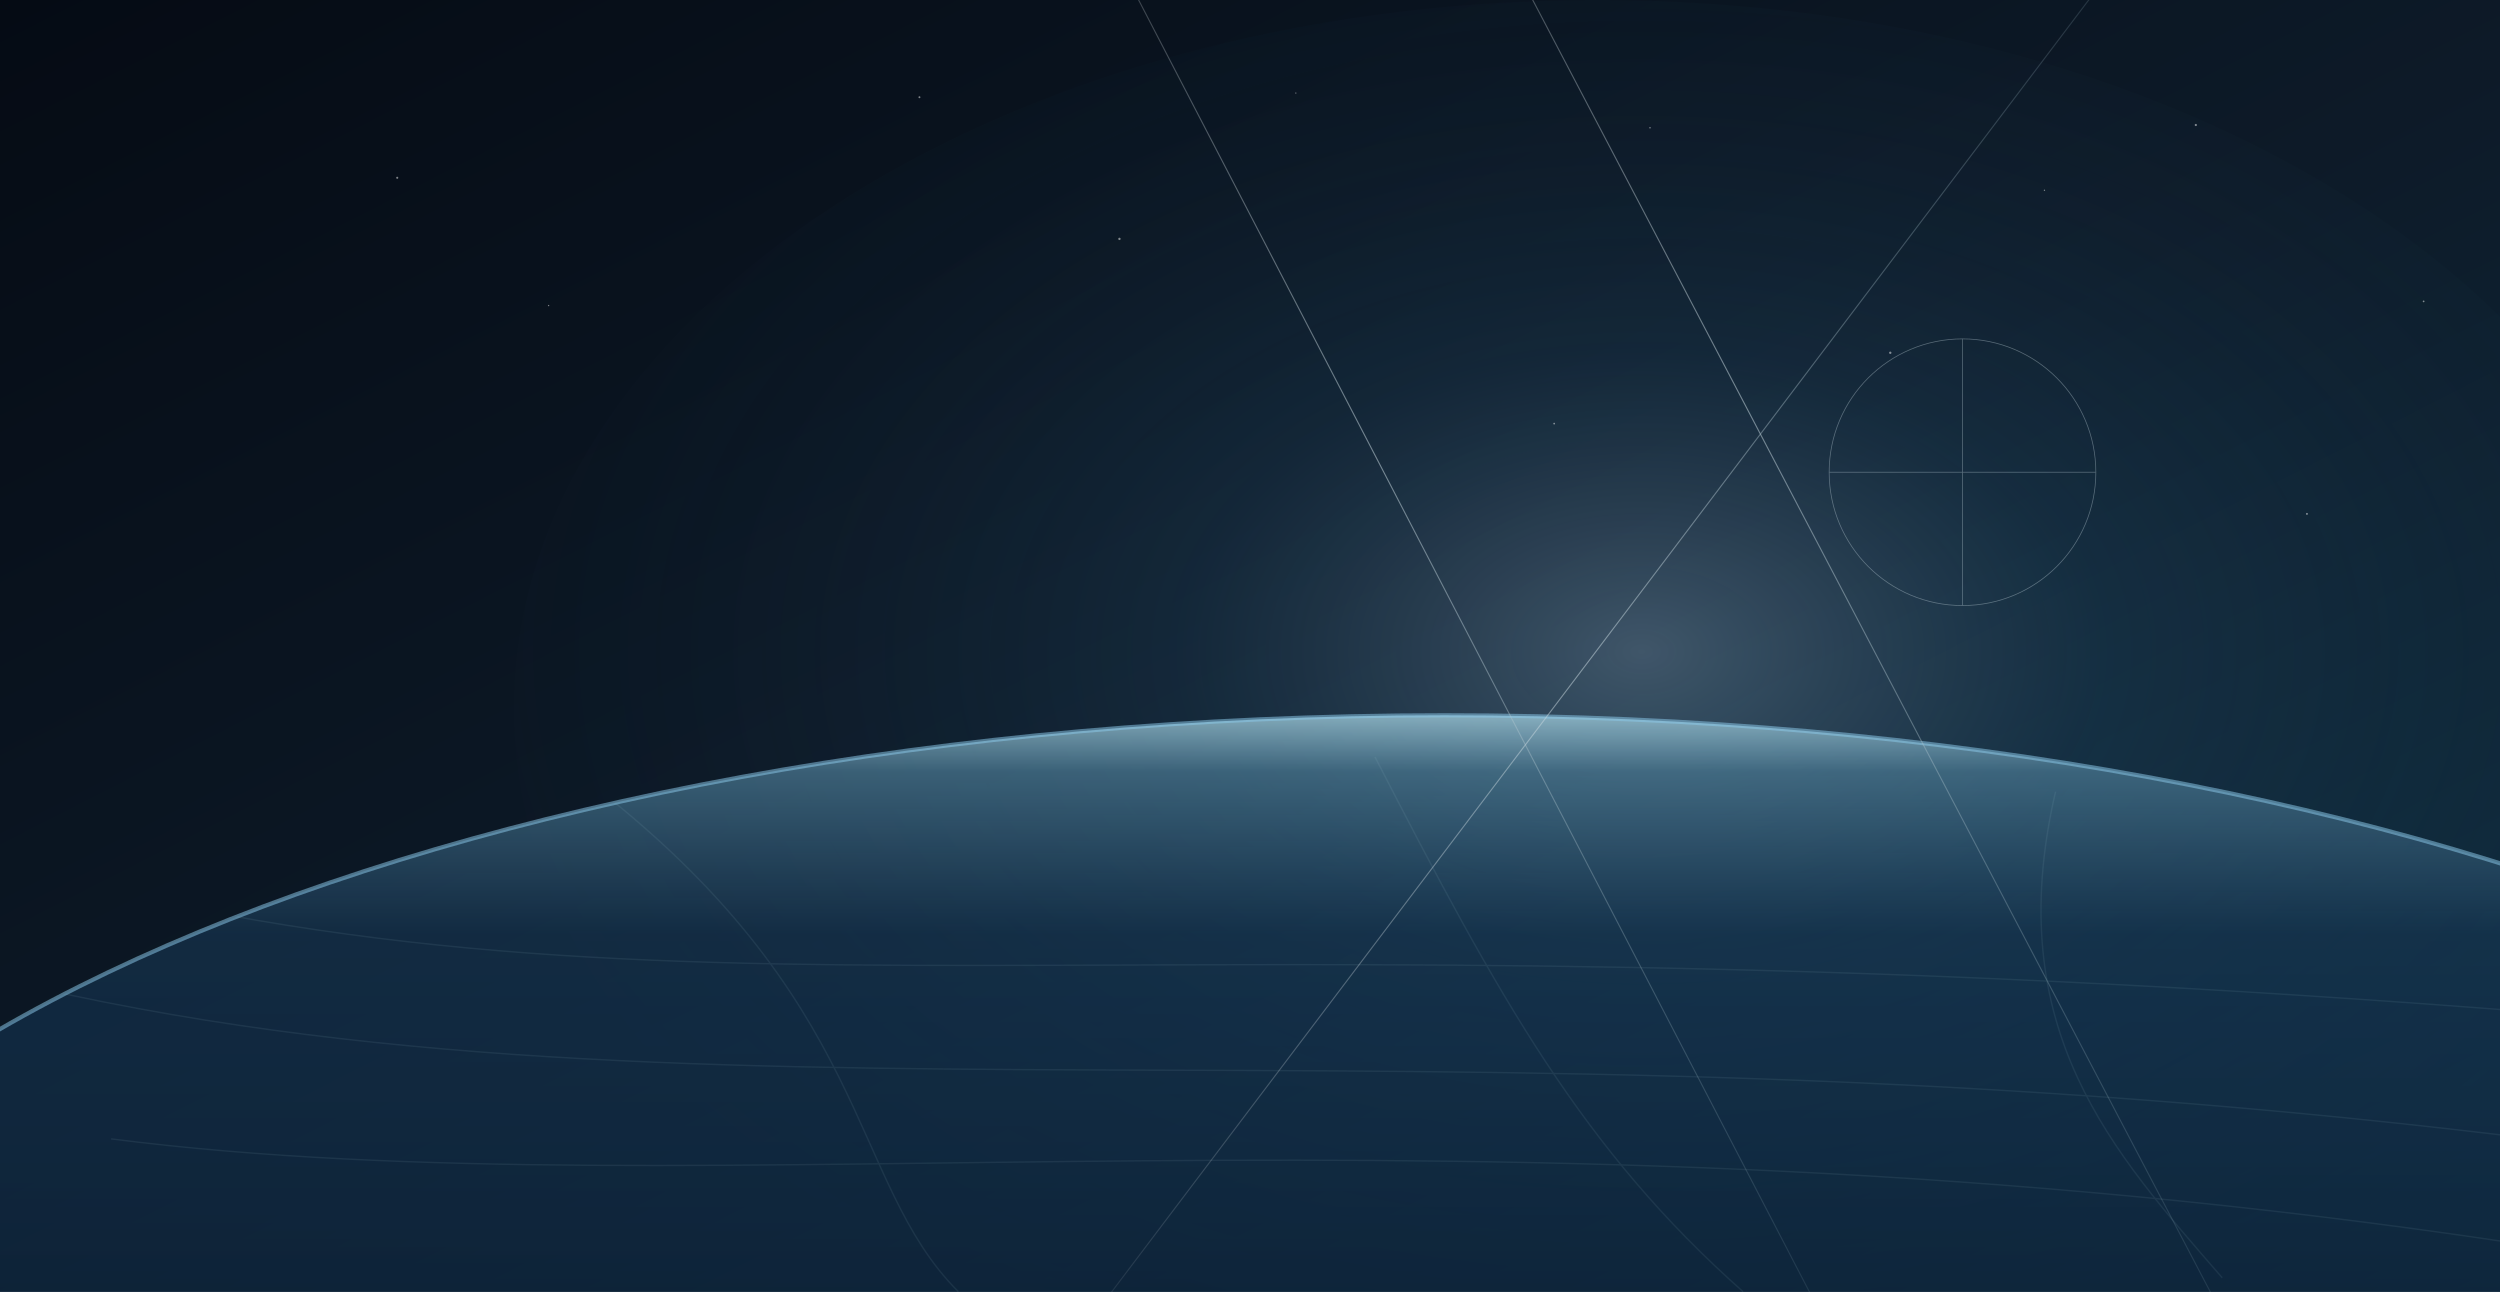
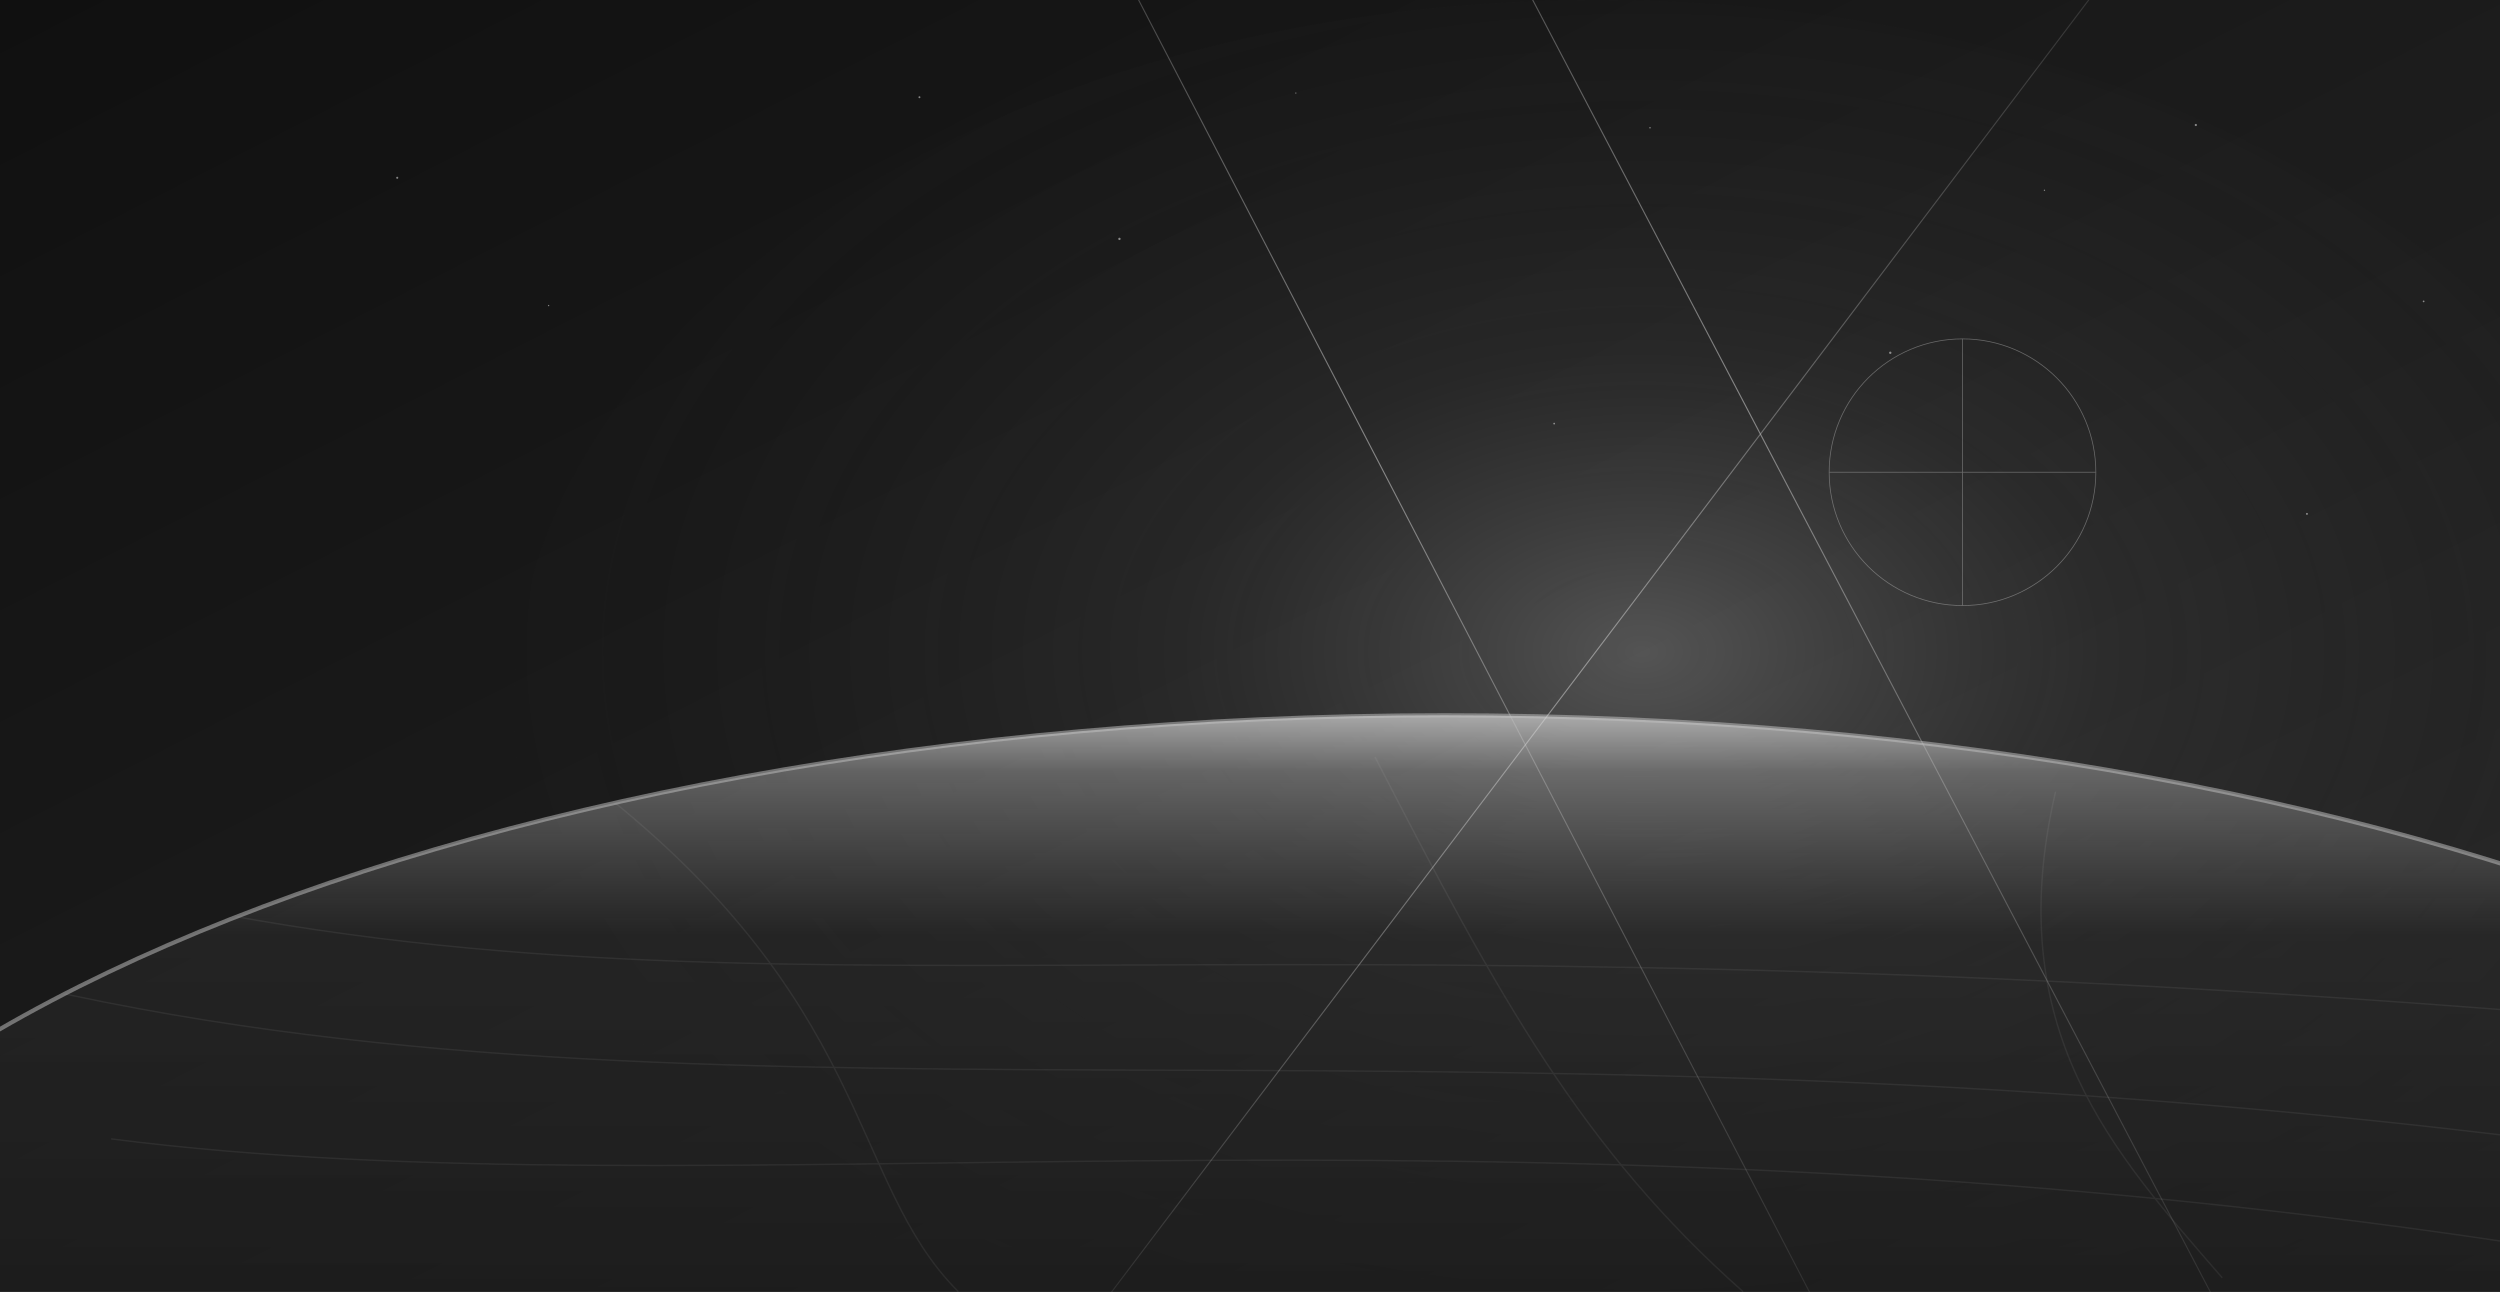
<svg xmlns="http://www.w3.org/2000/svg" width="1800" height="930" viewBox="0 0 1800 930">
  <defs>
    <linearGradient id="night" x1="0" y1="0" x2="1" y2="1">
-       <stop stop-color="#050b14" />
-       <stop offset=".52" stop-color="#0d1a28" />
-       <stop offset="1" stop-color="#0f3043" />
+       <stop stop-color="#101010" />
+       <stop offset=".52" stop-color="#1c1c1c" />
+       <stop offset="1" stop-color="#282828" />
    </linearGradient>
    <radialGradient id="rise" cx="52%" cy="46%" r="60%">
-       <stop stop-color="#b7dcfa" stop-opacity=".3" />
-       <stop offset=".35" stop-color="#32688a" stop-opacity=".19" />
-       <stop offset="1" stop-color="#081523" stop-opacity="0" />
+       <stop stop-color="#d4d4d4" stop-opacity=".3" />
+       <stop offset=".35" stop-color="#606060" stop-opacity=".19" />
+       <stop offset="1" stop-color="#101010" stop-opacity="0" />
    </radialGradient>
    <linearGradient id="globe" x1="0" y1="0" x2="0" y2="1">
-       <stop stop-color="#9ac6d6" stop-opacity=".8" />
-       <stop offset=".035" stop-color="#48758e" stop-opacity=".75" />
-       <stop offset=".14" stop-color="#153450" stop-opacity=".65" />
-       <stop offset=".6" stop-color="#061425" />
-       <stop offset="1" stop-color="#02070e" />
+       <stop stop-color="#c1c1c1" stop-opacity=".8" />
+       <stop offset=".035" stop-color="#787878" stop-opacity=".75" />
+       <stop offset=".14" stop-color="#282828" stop-opacity=".65" />
+       <stop offset=".6" stop-color="#101010" />
+       <stop offset="1" stop-color="#000000" />
    </linearGradient>
    <linearGradient id="orbit" x1="0" y1="0" x2="1" y2="0">
-       <stop stop-color="#fff" stop-opacity="0" />
-       <stop offset=".45" stop-color="#c5d5dc" stop-opacity=".54" />
-       <stop offset="1" stop-color="#7b9caa" stop-opacity=".07" />
+       <stop stop-color="#ffffff" stop-opacity="0" />
+       <stop offset=".45" stop-color="#d4d4d4" stop-opacity=".54" />
+       <stop offset="1" stop-color="#919191" stop-opacity=".07" />
    </linearGradient>
    <clipPath id="horizon">
      <ellipse cx="1040" cy="1080" rx="1300" ry="565" />
    </clipPath>
  </defs>
  <rect width="1800" height="930" fill="url(#night)" />
  <ellipse cx="1150" cy="510" rx="780" ry="510" fill="url(#rise)" />
  <g fill="#ffffff" opacity=".48">
    <circle cx="286" cy="128" r=".75" />
    <circle cx="395" cy="220" r=".5" />
    <circle cx="662" cy="70" r=".7" />
    <circle cx="806" cy="172" r=".85" />
    <circle cx="1188" cy="92" r=".55" />
    <circle cx="1361" cy="254" r=".85" />
    <circle cx="1581" cy="90" r=".8" />
    <circle cx="1661" cy="370" r=".7" />
    <circle cx="1119" cy="305" r=".65" />
    <circle cx="933" cy="67" r=".45" />
    <circle cx="1745" cy="217" r=".65" />
    <circle cx="1472" cy="137" r=".5" />
  </g>
  <ellipse cx="1040" cy="1080" rx="1300" ry="565" fill="url(#globe)" />
-   <ellipse cx="1040" cy="1080" rx="1300" ry="565" fill="none" stroke="#8ac8e8" stroke-opacity=".52" stroke-width="3" />
-   <g clip-path="url(#horizon)" stroke="#a3ccd6" fill="none" stroke-width="1" opacity=".09">
+   <ellipse cx="1040" cy="1080" rx="1300" ry="565" fill="none" stroke="#c1c1c1" stroke-opacity=".52" stroke-width="3" />
+   <g clip-path="url(#horizon)" stroke="#c1c1c1" fill="none" stroke-width="1" opacity=".09">
    <path d="M-20 616C490 760 785 645 1840 730" />
    <path d="M-20 700C490 830 1010 717 1840 822" />
    <path d="M80 820C510 875 1060 782 1810 895" />
    <path d="M420 560C630 720 610 850 690 930" />
    <path d="M990 545C1080 720 1140 828 1255 930" />
    <path d="M1480 570C1440 742 1522 830 1600 920" />
  </g>
  <g fill="none" stroke="url(#orbit)" stroke-width=".8">
    <path d="M690-250L1365 1050" />
    <path d="M920-350L1670 1080" />
    <path d="M1640-180L740 1010" />
  </g>
-   <g opacity=".38" fill="none" stroke="#c6d7df" stroke-width=".55">
+   <g opacity=".38" fill="none" stroke="#d4d4d4" stroke-width=".55">
    <circle cx="1413" cy="340" r="96" />
    <path d="M1413 244v192M1317 340h192" />
  </g>
</svg>
